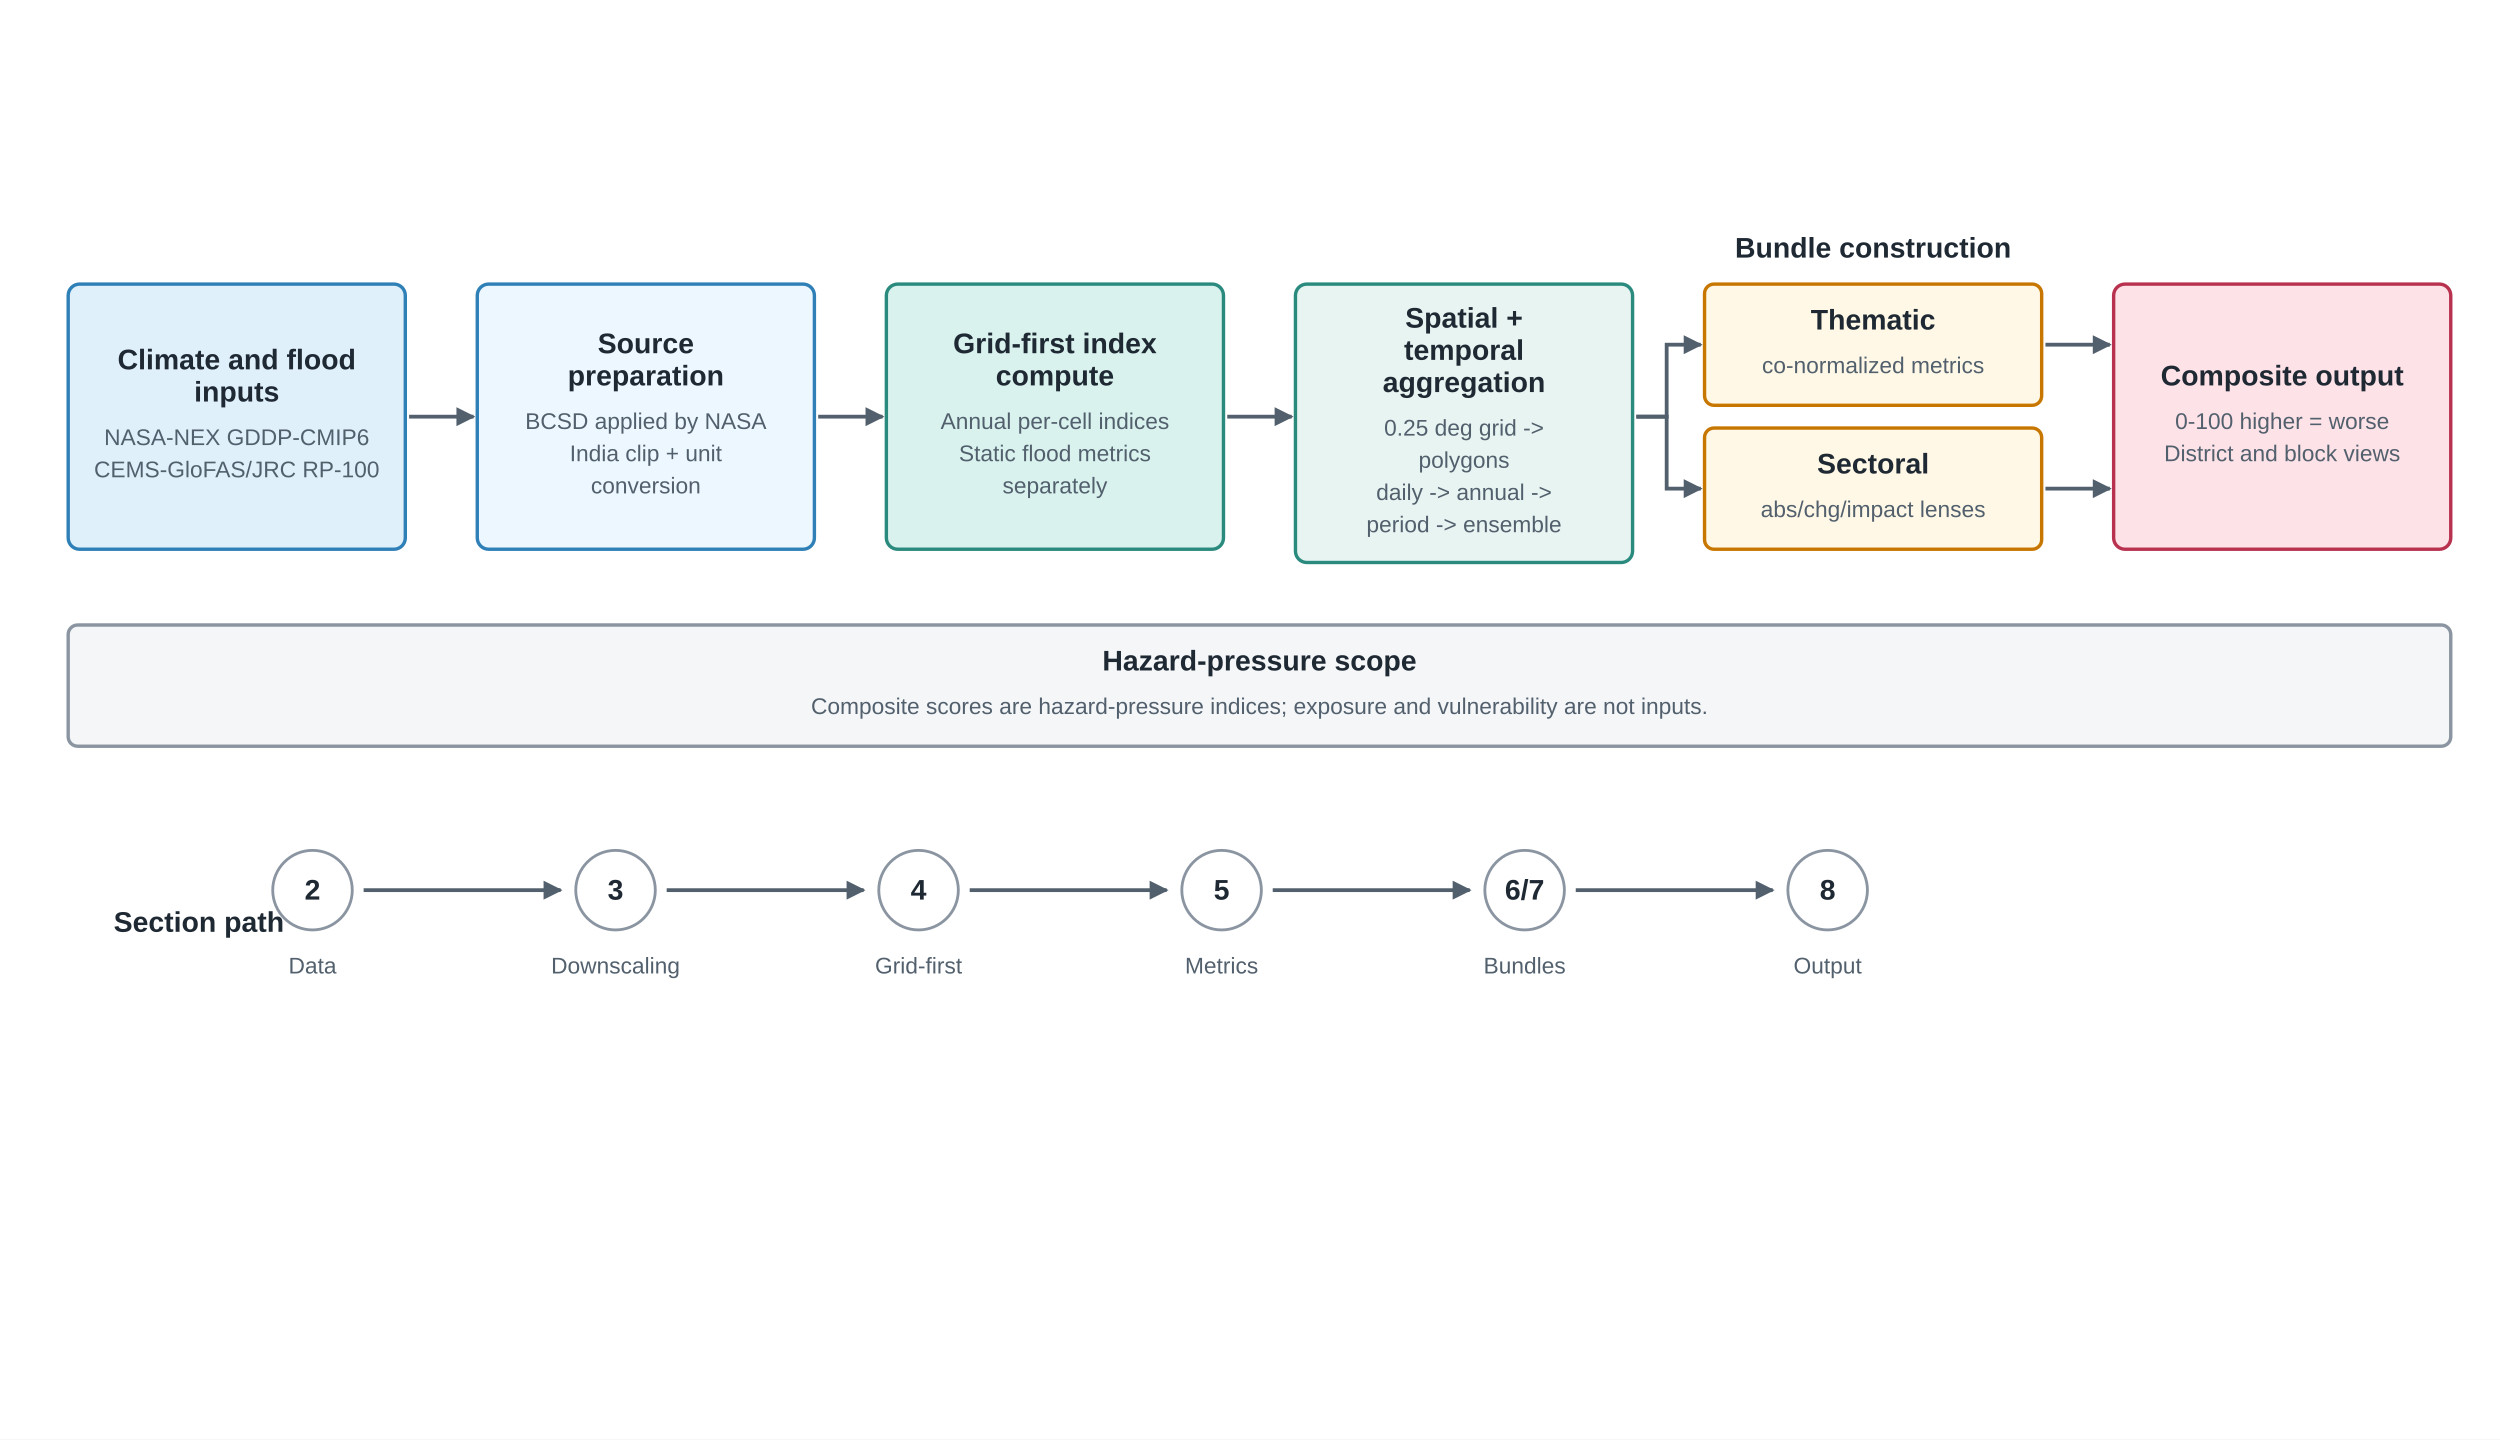
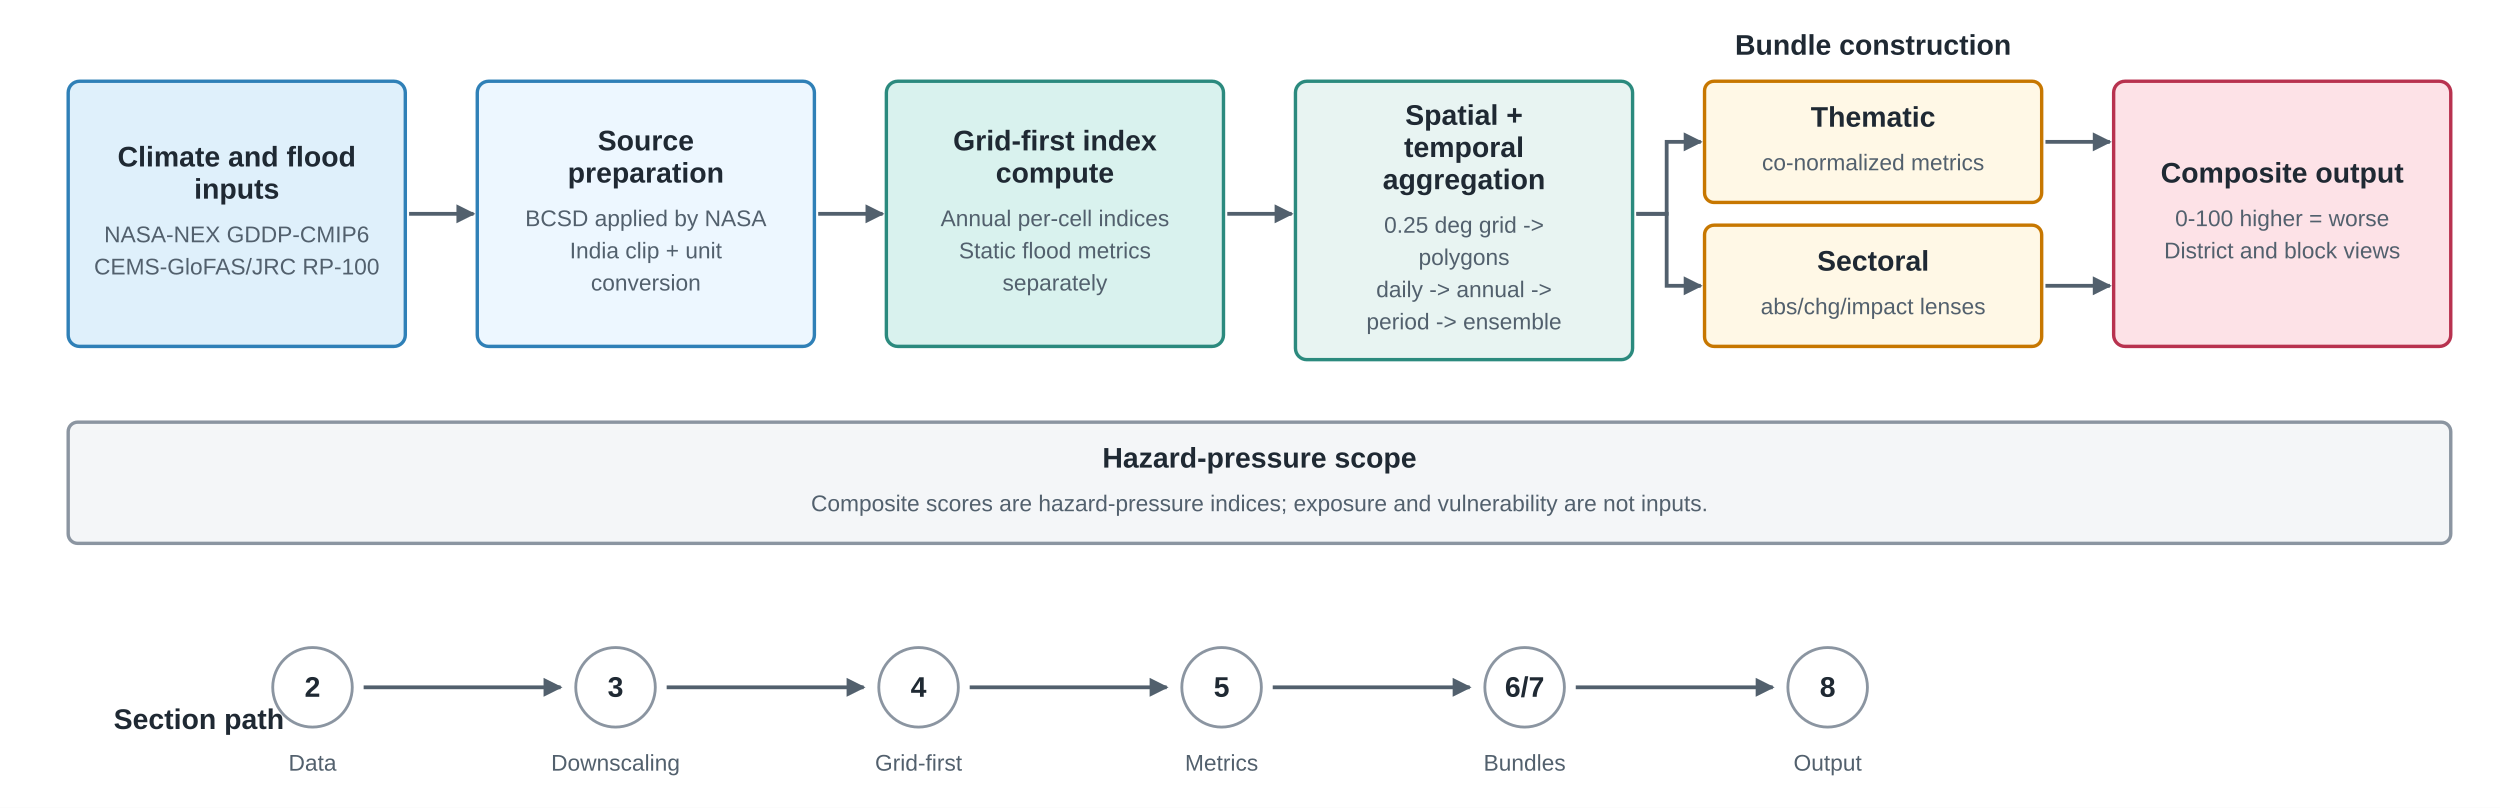
- <svg xmlns="http://www.w3.org/2000/svg" width="1320" height="760" viewBox="0 0 1320 760" role="img" aria-labelledby="title desc">
+ <svg xmlns="http://www.w3.org/2000/svg" width="1320" height="426.5" viewBox="0 107.1 1320 426.5" role="img" aria-labelledby="title desc">
  <style>
text { font-family: Arial, Helvetica, sans-serif; fill: #1f2933; }
.title { font-size: 26px; font-weight: 700; }
.subtitle { font-size: 15px; fill: #52606d; }
.label { font-size: 15px; font-weight: 700; }
.small { font-size: 12px; fill: #52606d; }
.tiny { font-size: 10.5px; fill: #52606d; }
.note { font-size: 12px; fill: #3e4c59; font-style: italic; }
.axis { stroke: #52606d; stroke-width: 1.2; }
.gridline { stroke: #d9e2ec; stroke-width: 1; }
.arrow { stroke: #52606d; stroke-width: 2.0; fill: none; marker-end: url(#arrow); }
</style>
  <defs>
    <marker id="arrow" viewBox="0 0 12 12" refX="10" refY="6" markerWidth="12" markerHeight="12" markerUnits="userSpaceOnUse" orient="auto-start-reverse">
      <path d="M 1 1 L 11 6 L 1 11 z" fill="#52606d" />
    </marker>
  </defs>
-   <rect width="1320" height="760" fill="white" />
+   <rect x="0" y="107.1" width="1320" height="426.5" fill="white" data-bg="canvas" />
  <rect x="36" y="150" width="178" height="140" rx="6" fill="#dff0fb" stroke="#2f80b7" stroke-width="1.8" class="flow-box" />
  <text x="125.0" y="195.0" class="label" text-anchor="middle" data-box="36,150,178,140">Climate and flood</text>
  <text x="125.0" y="212.0" class="label" text-anchor="middle" data-box="36,150,178,140">inputs</text>
  <text x="125.0" y="235.0" class="small" text-anchor="middle" data-box="36,150,178,140">NASA-NEX GDDP-CMIP6</text>
  <text x="125.0" y="252.0" class="small" text-anchor="middle" data-box="36,150,178,140">CEMS-GloFAS/JRC RP-100</text>
  <rect x="252" y="150" width="178" height="140" rx="6" fill="#edf7ff" stroke="#2f80b7" stroke-width="1.8" class="flow-box" />
  <text x="341.0" y="186.5" class="label" text-anchor="middle" data-box="252,150,178,140">Source</text>
  <text x="341.0" y="203.5" class="label" text-anchor="middle" data-box="252,150,178,140">preparation</text>
  <text x="341.0" y="226.5" class="small" text-anchor="middle" data-box="252,150,178,140">BCSD applied by NASA</text>
  <text x="341.0" y="243.5" class="small" text-anchor="middle" data-box="252,150,178,140">India clip + unit</text>
  <text x="341.0" y="260.5" class="small" text-anchor="middle" data-box="252,150,178,140">conversion</text>
  <rect x="468" y="150" width="178" height="140" rx="6" fill="#d9f2ee" stroke="#2b8a7e" stroke-width="1.8" class="flow-box" />
  <text x="557.0" y="186.5" class="label" text-anchor="middle" data-box="468,150,178,140">Grid-first index</text>
  <text x="557.0" y="203.5" class="label" text-anchor="middle" data-box="468,150,178,140">compute</text>
  <text x="557.0" y="226.5" class="small" text-anchor="middle" data-box="468,150,178,140">Annual per-cell indices</text>
  <text x="557.0" y="243.5" class="small" text-anchor="middle" data-box="468,150,178,140">Static flood metrics</text>
  <text x="557.0" y="260.5" class="small" text-anchor="middle" data-box="468,150,178,140">separately</text>
  <rect x="684" y="150" width="178" height="147" rx="6" fill="#e8f4f2" stroke="#2b8a7e" stroke-width="1.8" class="flow-box" />
  <text x="773.0" y="173.0" class="label" text-anchor="middle" data-box="684,150,178,147">Spatial +</text>
  <text x="773.0" y="190.0" class="label" text-anchor="middle" data-box="684,150,178,147">temporal</text>
  <text x="773.0" y="207.0" class="label" text-anchor="middle" data-box="684,150,178,147">aggregation</text>
  <text x="773.0" y="230.0" class="small" text-anchor="middle" data-box="684,150,178,147">0.25 deg grid -&gt;</text>
  <text x="773.0" y="247.0" class="small" text-anchor="middle" data-box="684,150,178,147">polygons</text>
  <text x="773.0" y="264.0" class="small" text-anchor="middle" data-box="684,150,178,147">daily -&gt; annual -&gt;</text>
  <text x="773.0" y="281.0" class="small" text-anchor="middle" data-box="684,150,178,147">period -&gt; ensemble</text>
  <rect x="1116" y="150" width="178" height="140" rx="6" fill="#fde2e7" stroke="#b8324f" stroke-width="1.8" class="flow-box" />
  <text x="1205.0" y="203.5" class="label" text-anchor="middle" data-box="1116,150,178,140">Composite output</text>
  <text x="1205.0" y="226.5" class="small" text-anchor="middle" data-box="1116,150,178,140">0-100 higher = worse</text>
  <text x="1205.0" y="243.5" class="small" text-anchor="middle" data-box="1116,150,178,140">District and block views</text>
  <path class="arrow" d="M 216.0 220.0 L 250.0 220.0" />
  <path class="arrow" d="M 432.0 220.0 L 466.0 220.0" />
  <path class="arrow" d="M 648.0 220.0 L 682.0 220.0" />
  <text x="989.0" y="136.0" class="label" text-anchor="middle">Bundle construction</text>
  <rect x="900" y="150" width="178" height="64" rx="5" fill="#fff8e6" stroke="#c77700" stroke-width="1.8" class="flow-box" />
  <text x="989.0" y="174.0" class="label" text-anchor="middle" data-box="900,150,178,64">Thematic</text>
  <text x="989.0" y="197.0" class="small" text-anchor="middle" data-box="900,150,178,64">co-normalized metrics</text>
  <rect x="900" y="226" width="178" height="64" rx="5" fill="#fff8e6" stroke="#c77700" stroke-width="1.8" class="flow-box" />
  <text x="989.0" y="250.0" class="label" text-anchor="middle" data-box="900,226,178,64">Sectoral</text>
  <text x="989.0" y="273.0" class="small" text-anchor="middle" data-box="900,226,178,64">abs/chg/impact lenses</text>
  <path class="arrow" d="M 864.0 220.0 L 880.0 220.0 L 880.0 182.0 L 898.0 182.0" />
  <path class="arrow" d="M 864.0 220.0 L 880.0 220.0 L 880.0 258.0 L 898.0 258.0" />
  <path class="arrow" d="M 1080.0 182.0 L 1114.0 182.0" />
  <path class="arrow" d="M 1080.0 258.0 L 1114.0 258.0" />
  <rect x="36" y="330" width="1258" height="64" rx="5" fill="#f4f6f8" stroke="#8b95a1" stroke-width="1.8" class="flow-box" />
  <text x="665.0" y="354.0" class="label" text-anchor="middle" data-box="36,330,1258,64">Hazard-pressure scope</text>
  <text x="665.0" y="377.0" class="small" text-anchor="middle" data-box="36,330,1258,64">Composite scores are hazard-pressure indices; exposure and vulnerability are not inputs.</text>
  <text x="60.0" y="492.0" class="label" text-anchor="start">Section path</text>
  <circle cx="165" cy="470" r="21" fill="#ffffff" stroke="#8b95a1" stroke-width="1.5" />
  <text x="165.0" y="475.0" class="label" text-anchor="middle">2</text>
  <text x="165.0" y="514.0" class="small" text-anchor="middle">Data</text>
  <path class="arrow" d="M 192.0 470.0 L 296.0 470.0" />
  <circle cx="325" cy="470" r="21" fill="#ffffff" stroke="#8b95a1" stroke-width="1.5" />
  <text x="325.0" y="475.0" class="label" text-anchor="middle">3</text>
  <text x="325.0" y="514.0" class="small" text-anchor="middle">Downscaling</text>
  <path class="arrow" d="M 352.0 470.0 L 456.0 470.0" />
  <circle cx="485" cy="470" r="21" fill="#ffffff" stroke="#8b95a1" stroke-width="1.5" />
  <text x="485.0" y="475.0" class="label" text-anchor="middle">4</text>
  <text x="485.0" y="514.0" class="small" text-anchor="middle">Grid-first</text>
  <path class="arrow" d="M 512.0 470.0 L 616.0 470.0" />
  <circle cx="645" cy="470" r="21" fill="#ffffff" stroke="#8b95a1" stroke-width="1.5" />
  <text x="645.0" y="475.0" class="label" text-anchor="middle">5</text>
  <text x="645.0" y="514.0" class="small" text-anchor="middle">Metrics</text>
  <path class="arrow" d="M 672.0 470.0 L 776.0 470.0" />
  <circle cx="805" cy="470" r="21" fill="#ffffff" stroke="#8b95a1" stroke-width="1.5" />
  <text x="805.0" y="475.0" class="label" text-anchor="middle">6/7</text>
  <text x="805.0" y="514.0" class="small" text-anchor="middle">Bundles</text>
  <path class="arrow" d="M 832.0 470.0 L 936.0 470.0" />
  <circle cx="965" cy="470" r="21" fill="#ffffff" stroke="#8b95a1" stroke-width="1.5" />
  <text x="965.0" y="475.0" class="label" text-anchor="middle">8</text>
  <text x="965.0" y="514.0" class="small" text-anchor="middle">Output</text>
</svg>
